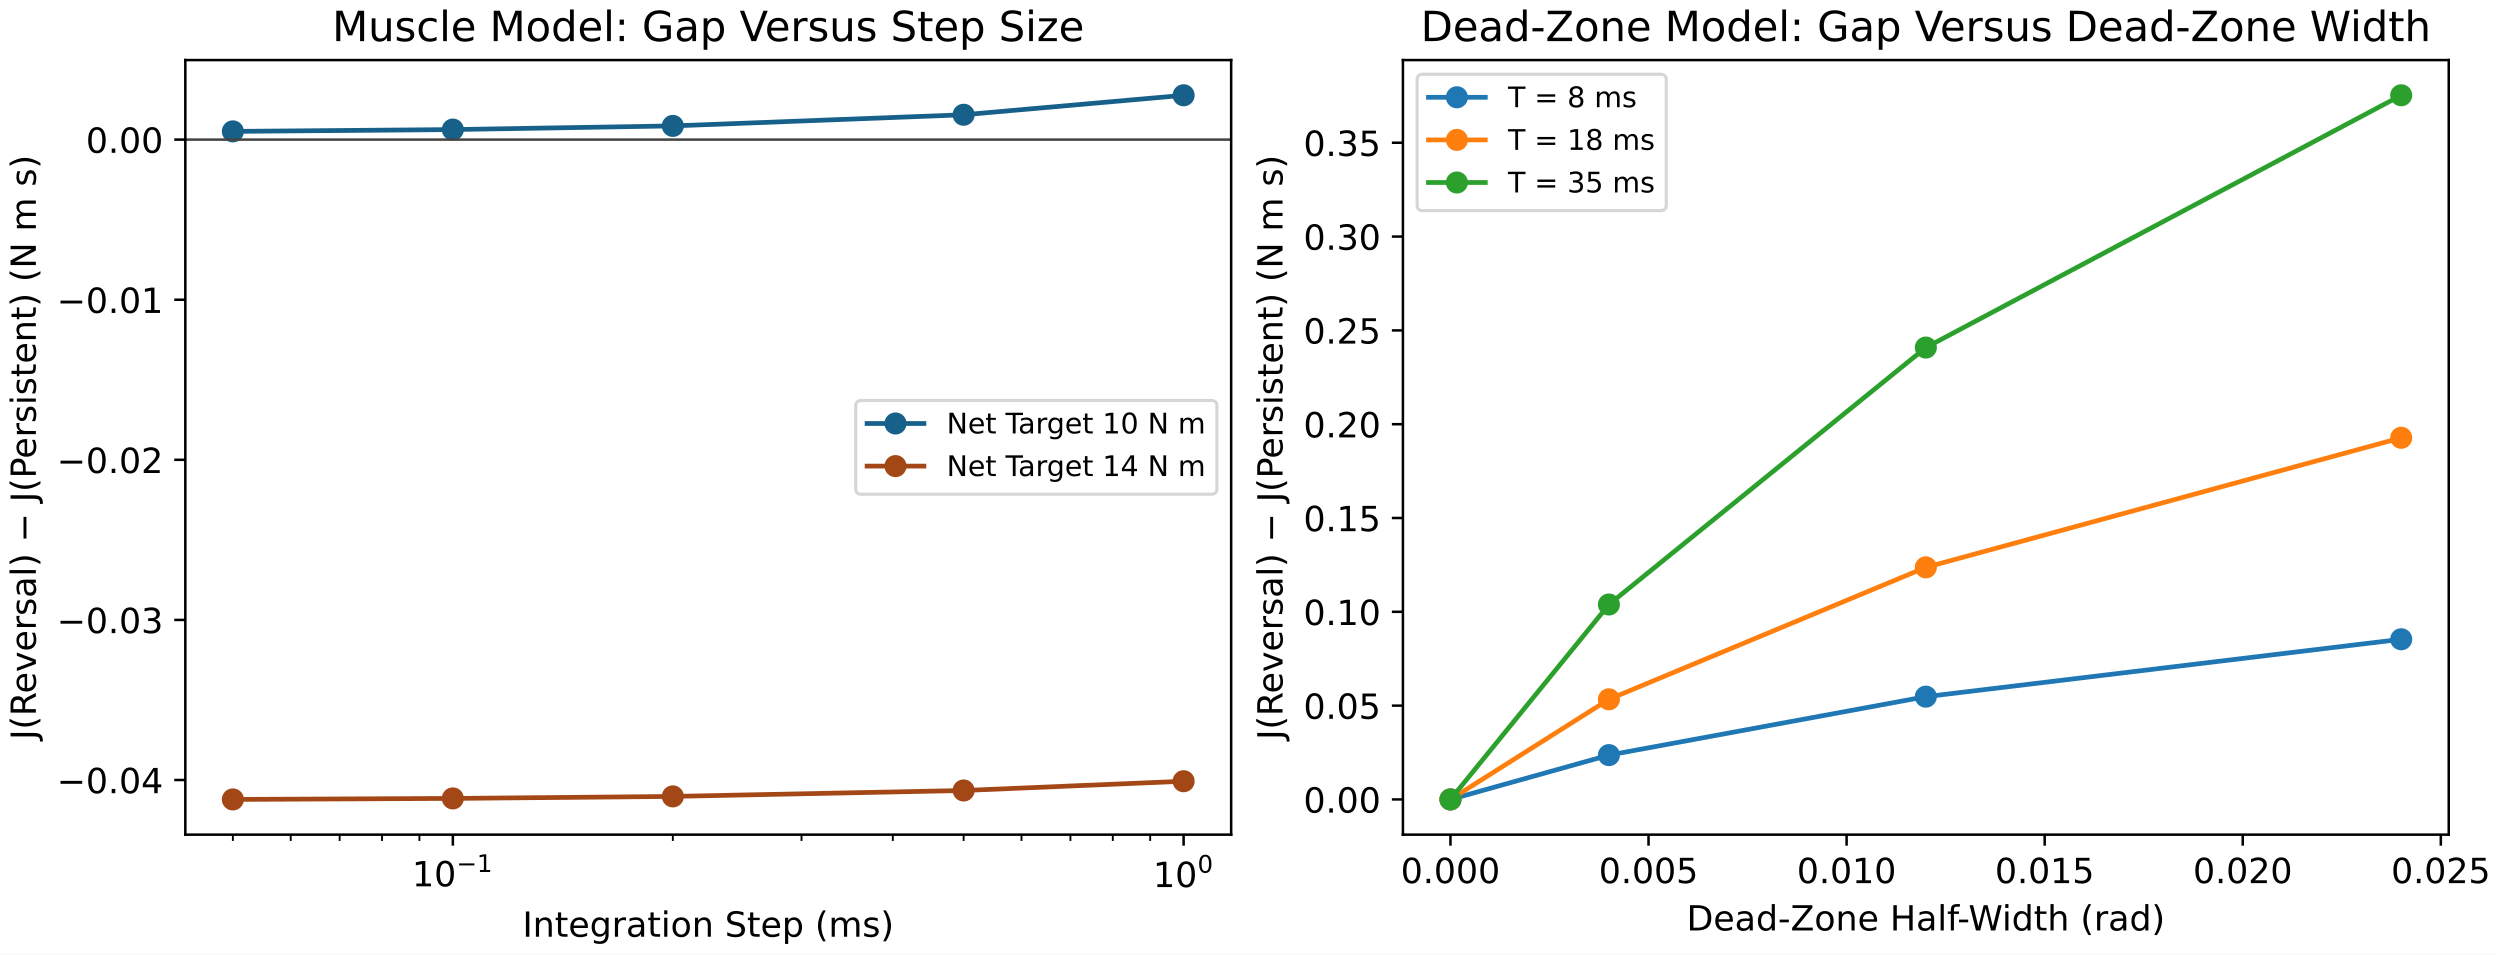
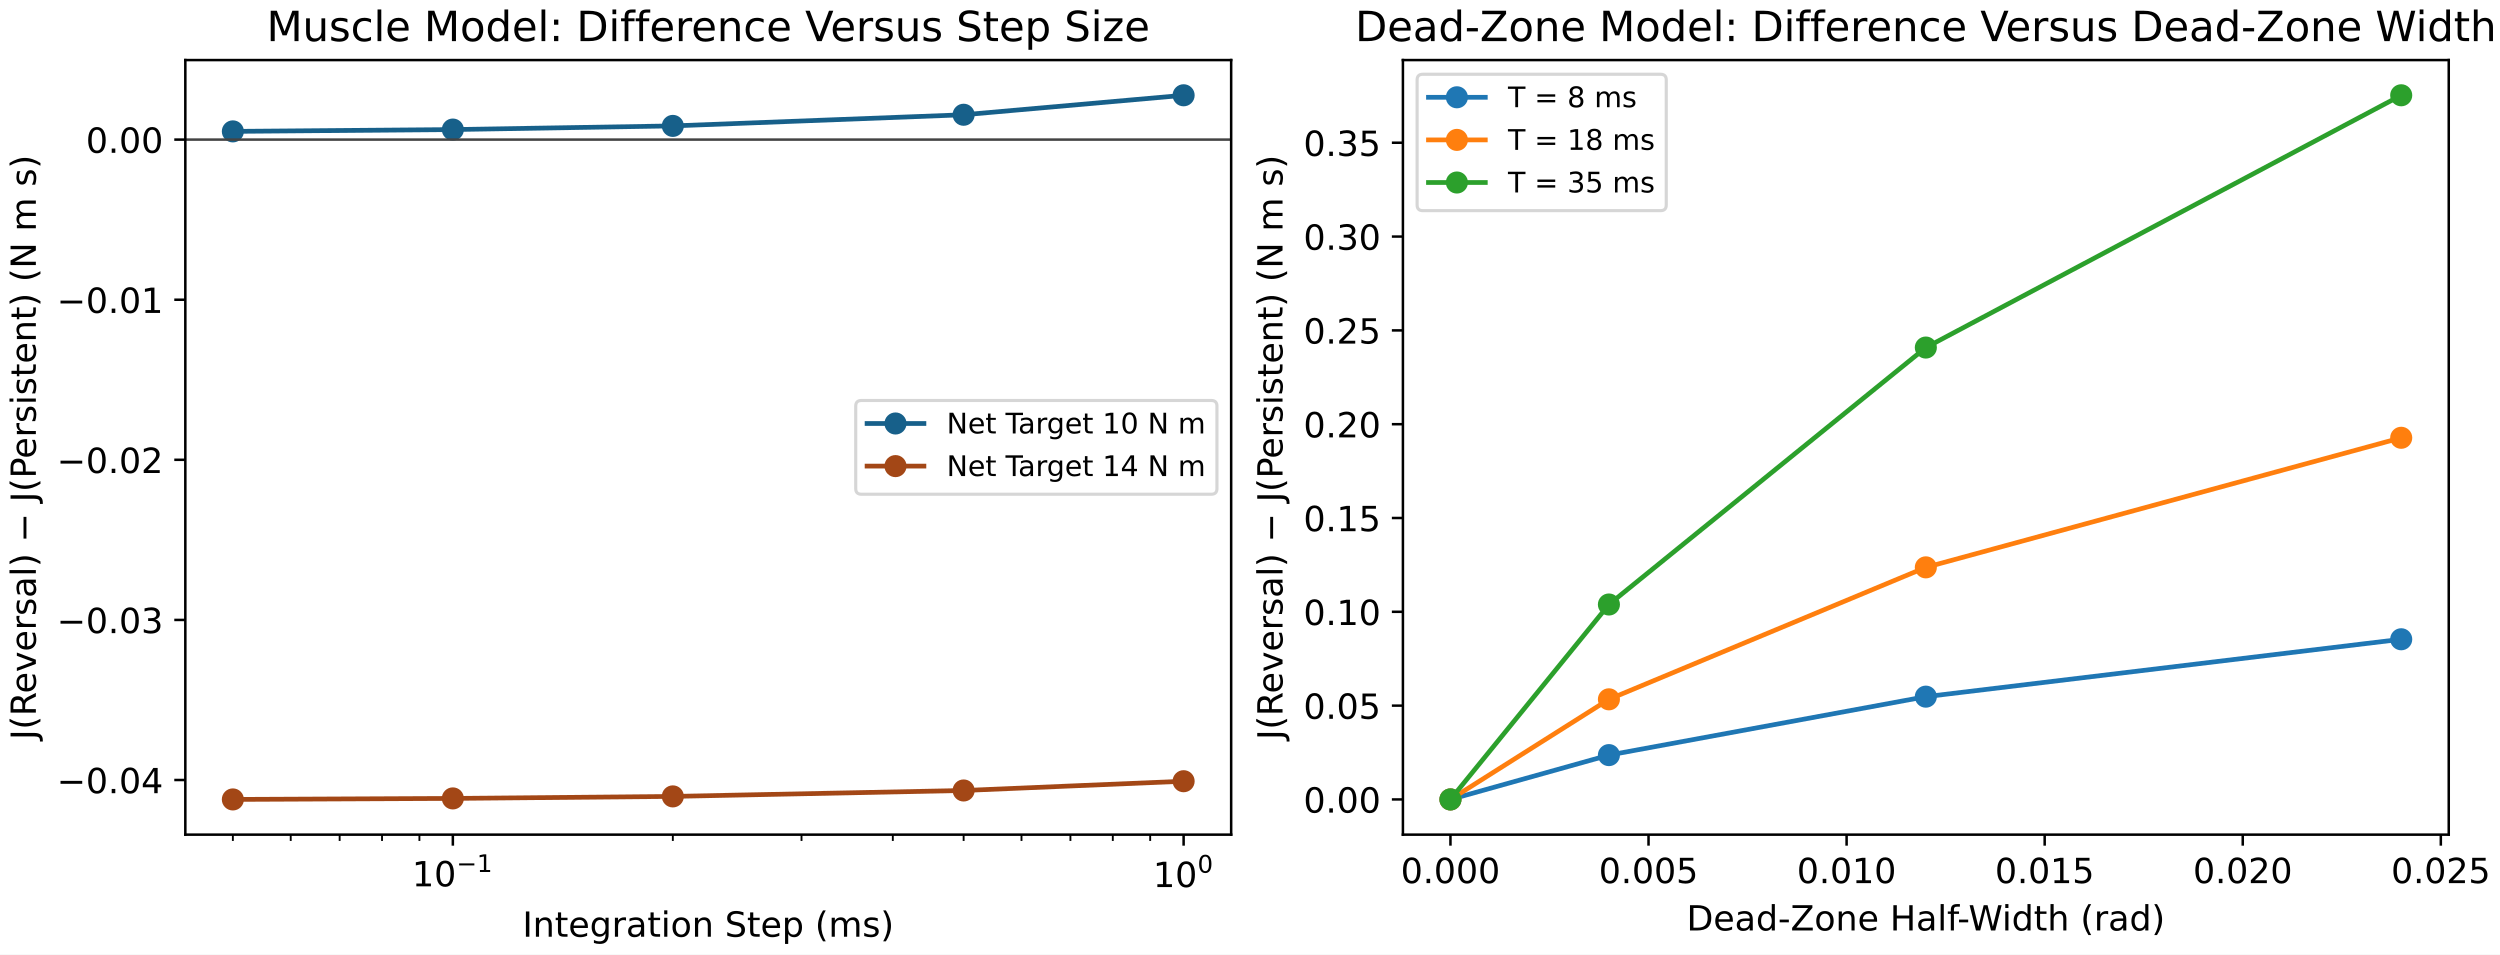
<svg xmlns="http://www.w3.org/2000/svg" xmlns:xlink="http://www.w3.org/1999/xlink" width="792pt" height="302.4pt" viewBox="0 0 792 302.4" version="1.1">
  <defs>
    <style type="text/css">*{stroke-linejoin: round; stroke-linecap: butt}</style>
  </defs>
  <g id="figure_1">
    <g id="patch_1">
      <path d="M 0 302.4  L 792 302.4  L 792 0  L 0 0  z " style="fill: #ffffff" />
    </g>
    <g id="axes_1">
      <g id="patch_2">
        <path d="M 58.711 264.416  L 390.03 264.416  L 390.03 19.03  L 58.711 19.03  z " style="fill: #ffffff" />
      </g>
      <g id="matplotlib.axis_1">
        <g id="xtick_1">
          <g id="line2d_1">
            <defs>
              <path id="m90cffc41aa" d="M 0 0  L 0 3.5  " style="stroke: #000000; stroke-width: 0.8" />
            </defs>
            <g>
              <use xlink:href="#m90cffc41aa" x="143.462" y="264.416" style="stroke: #000000; stroke-width: 0.8" />
            </g>
          </g>
          <g id="text_1">
            <g transform="translate(130.5369 281.6463)">
              <text>
                <tspan x="0" y="-0.846" style="font-size: 11px; font-family: 'DejaVu Sans'">1</tspan>
                <tspan x="6.999" y="-0.846" style="font-size: 11px; font-family: 'DejaVu Sans'">0</tspan>
                <tspan x="14.102" y="-5.389" style="font-size: 7.7px; font-family: 'DejaVu Sans'">−</tspan>
                <tspan x="20.554" y="-5.389" style="font-size: 7.7px; font-family: 'DejaVu Sans'">1</tspan>
              </text>
            </g>
          </g>
        </g>
        <g id="xtick_2">
          <g id="line2d_2">
            <g>
              <use xlink:href="#m90cffc41aa" x="374.97" y="264.416" style="stroke: #000000; stroke-width: 0.8" />
            </g>
          </g>
          <g id="text_2">
            <g transform="translate(365.2904 281.7563)">
              <text>
                <tspan x="0" y="-0.737" style="font-size: 11px; font-family: 'DejaVu Sans'">1</tspan>
                <tspan x="6.999" y="-0.737" style="font-size: 11px; font-family: 'DejaVu Sans'">0</tspan>
                <tspan x="14.102" y="-5.28" style="font-size: 7.7px; font-family: 'DejaVu Sans'">0</tspan>
              </text>
            </g>
          </g>
        </g>
        <g id="xtick_3">
          <g id="line2d_3">
            <defs>
              <path id="mc590ab76e4" d="M 0 0  L 0 2  " style="stroke: #000000; stroke-width: 0.6" />
            </defs>
            <g>
              <use xlink:href="#mc590ab76e4" x="73.771" y="264.416" style="stroke: #000000; stroke-width: 0.6" />
            </g>
          </g>
        </g>
        <g id="xtick_4">
          <g id="line2d_4">
            <g>
              <use xlink:href="#mc590ab76e4" x="92.102" y="264.416" style="stroke: #000000; stroke-width: 0.6" />
            </g>
          </g>
        </g>
        <g id="xtick_5">
          <g id="line2d_5">
            <g>
              <use xlink:href="#mc590ab76e4" x="107.601" y="264.416" style="stroke: #000000; stroke-width: 0.6" />
            </g>
          </g>
        </g>
        <g id="xtick_6">
          <g id="line2d_6">
            <g>
              <use xlink:href="#mc590ab76e4" x="121.026" y="264.416" style="stroke: #000000; stroke-width: 0.6" />
            </g>
          </g>
        </g>
        <g id="xtick_7">
          <g id="line2d_7">
            <g>
              <use xlink:href="#mc590ab76e4" x="132.869" y="264.416" style="stroke: #000000; stroke-width: 0.6" />
            </g>
          </g>
        </g>
        <g id="xtick_8">
          <g id="line2d_8">
            <g>
              <use xlink:href="#mc590ab76e4" x="213.153" y="264.416" style="stroke: #000000; stroke-width: 0.6" />
            </g>
          </g>
        </g>
        <g id="xtick_9">
          <g id="line2d_9">
            <g>
              <use xlink:href="#mc590ab76e4" x="253.92" y="264.416" style="stroke: #000000; stroke-width: 0.6" />
            </g>
          </g>
        </g>
        <g id="xtick_10">
          <g id="line2d_10">
            <g>
              <use xlink:href="#mc590ab76e4" x="282.844" y="264.416" style="stroke: #000000; stroke-width: 0.6" />
            </g>
          </g>
        </g>
        <g id="xtick_11">
          <g id="line2d_11">
            <g>
              <use xlink:href="#mc590ab76e4" x="305.279" y="264.416" style="stroke: #000000; stroke-width: 0.6" />
            </g>
          </g>
        </g>
        <g id="xtick_12">
          <g id="line2d_12">
            <g>
              <use xlink:href="#mc590ab76e4" x="323.611" y="264.416" style="stroke: #000000; stroke-width: 0.6" />
            </g>
          </g>
        </g>
        <g id="xtick_13">
          <g id="line2d_13">
            <g>
              <use xlink:href="#mc590ab76e4" x="339.109" y="264.416" style="stroke: #000000; stroke-width: 0.6" />
            </g>
          </g>
        </g>
        <g id="xtick_14">
          <g id="line2d_14">
            <g>
              <use xlink:href="#mc590ab76e4" x="352.535" y="264.416" style="stroke: #000000; stroke-width: 0.6" />
            </g>
          </g>
        </g>
        <g id="xtick_15">
          <g id="line2d_15">
            <g>
              <use xlink:href="#mc590ab76e4" x="364.377" y="264.416" style="stroke: #000000; stroke-width: 0.6" />
            </g>
          </g>
        </g>
        <g id="text_3">
          <text style="font-size: 11px; font-family: 'DejaVu Sans', 'Bitstream Vera Sans', 'Computer Modern Sans Serif', 'Lucida Grande', 'Verdana', 'Geneva', 'Lucid', 'Arial', 'Helvetica', 'Avant Garde', sans-serif; text-anchor: middle" x="224.371" y="296.757" transform="rotate(-0 224.3706 296.7572)">Integration Step (ms)</text>
        </g>
      </g>
      <g id="matplotlib.axis_2">
        <g id="ytick_1">
          <g id="line2d_16">
            <defs>
              <path id="m258585db95" d="M 0 0  L -3.5 0  " style="stroke: #000000; stroke-width: 0.8" />
            </defs>
            <g>
              <use xlink:href="#m258585db95" x="58.711" y="247.11" style="stroke: #000000; stroke-width: 0.8" />
            </g>
          </g>
          <g id="text_4">
            <text style="font-size: 11px; font-family: 'DejaVu Sans', 'Bitstream Vera Sans', 'Computer Modern Sans Serif', 'Lucida Grande', 'Verdana', 'Geneva', 'Lucid', 'Arial', 'Helvetica', 'Avant Garde', sans-serif; text-anchor: end" x="51.711" y="251.289" transform="rotate(-0 51.71094 251.2886)">−0.04</text>
          </g>
        </g>
        <g id="ytick_2">
          <g id="line2d_17">
            <g>
              <use xlink:href="#m258585db95" x="58.711" y="196.39" style="stroke: #000000; stroke-width: 0.8" />
            </g>
          </g>
          <g id="text_5">
            <text style="font-size: 11px; font-family: 'DejaVu Sans', 'Bitstream Vera Sans', 'Computer Modern Sans Serif', 'Lucida Grande', 'Verdana', 'Geneva', 'Lucid', 'Arial', 'Helvetica', 'Avant Garde', sans-serif; text-anchor: end" x="51.711" y="200.569" transform="rotate(-0 51.71094 200.569)">−0.03</text>
          </g>
        </g>
        <g id="ytick_3">
          <g id="line2d_18">
            <g>
              <use xlink:href="#m258585db95" x="58.711" y="145.671" style="stroke: #000000; stroke-width: 0.8" />
            </g>
          </g>
          <g id="text_6">
            <text style="font-size: 11px; font-family: 'DejaVu Sans', 'Bitstream Vera Sans', 'Computer Modern Sans Serif', 'Lucida Grande', 'Verdana', 'Geneva', 'Lucid', 'Arial', 'Helvetica', 'Avant Garde', sans-serif; text-anchor: end" x="51.711" y="149.849" transform="rotate(-0 51.71094 149.8495)">−0.02</text>
          </g>
        </g>
        <g id="ytick_4">
          <g id="line2d_19">
            <g>
              <use xlink:href="#m258585db95" x="58.711" y="94.951" style="stroke: #000000; stroke-width: 0.8" />
            </g>
          </g>
          <g id="text_7">
            <text style="font-size: 11px; font-family: 'DejaVu Sans', 'Bitstream Vera Sans', 'Computer Modern Sans Serif', 'Lucida Grande', 'Verdana', 'Geneva', 'Lucid', 'Arial', 'Helvetica', 'Avant Garde', sans-serif; text-anchor: end" x="51.711" y="99.13" transform="rotate(-0 51.71094 99.12993)">−0.01</text>
          </g>
        </g>
        <g id="ytick_5">
          <g id="line2d_20">
            <g>
              <use xlink:href="#m258585db95" x="58.711" y="44.232" style="stroke: #000000; stroke-width: 0.8" />
            </g>
          </g>
          <g id="text_8">
            <text style="font-size: 11px; font-family: 'DejaVu Sans', 'Bitstream Vera Sans', 'Computer Modern Sans Serif', 'Lucida Grande', 'Verdana', 'Geneva', 'Lucid', 'Arial', 'Helvetica', 'Avant Garde', sans-serif; text-anchor: end" x="51.711" y="48.41" transform="rotate(-0 51.71094 48.41038)">0.00</text>
          </g>
        </g>
        <g id="text_9">
          <text style="font-size: 11px; font-family: 'DejaVu Sans', 'Bitstream Vera Sans', 'Computer Modern Sans Serif', 'Lucida Grande', 'Verdana', 'Geneva', 'Lucid', 'Arial', 'Helvetica', 'Avant Garde', sans-serif; text-anchor: middle" x="11.359" y="141.723" transform="rotate(-90 11.35852 141.7233)">J(Reversal) − J(Persistent) (N m s)</text>
        </g>
      </g>
      <g id="line2d_21">
        <path d="M 374.97 30.184  L 305.279 36.355  L 213.153 39.887  L 143.462 41.046  L 73.771 41.623  " clip-path="url(#pb4332f2287)" style="fill: none; stroke: #17608a; stroke-width: 1.5; stroke-linecap: square" />
        <defs>
          <path id="m5ad157bc83" d="M 0 3  C 0.796 3 1.559 2.684 2.121 2.121  C 2.684 1.559 3 0.796 3 0  C 3 -0.796 2.684 -1.559 2.121 -2.121  C 1.559 -2.684 0.796 -3 0 -3  C -0.796 -3 -1.559 -2.684 -2.121 -2.121  C -2.684 -1.559 -3 -0.796 -3 0  C -3 0.796 -2.684 1.559 -2.121 2.121  C -1.559 2.684 -0.796 3 0 3  z " style="stroke: #17608a" />
        </defs>
        <g clip-path="url(#pb4332f2287)">
          <use xlink:href="#m5ad157bc83" x="374.97" y="30.184" style="fill: #17608a; stroke: #17608a" />
          <use xlink:href="#m5ad157bc83" x="305.279" y="36.355" style="fill: #17608a; stroke: #17608a" />
          <use xlink:href="#m5ad157bc83" x="213.153" y="39.887" style="fill: #17608a; stroke: #17608a" />
          <use xlink:href="#m5ad157bc83" x="143.462" y="41.046" style="fill: #17608a; stroke: #17608a" />
          <use xlink:href="#m5ad157bc83" x="73.771" y="41.623" style="fill: #17608a; stroke: #17608a" />
        </g>
      </g>
      <g id="line2d_22">
        <path d="M 374.97 247.489  L 305.279 250.424  L 213.153 252.299  L 143.462 252.938  L 73.771 253.262  " clip-path="url(#pb4332f2287)" style="fill: none; stroke: #a34716; stroke-width: 1.5; stroke-linecap: square" />
        <defs>
          <path id="mfde6345ec6" d="M 0 3  C 0.796 3 1.559 2.684 2.121 2.121  C 2.684 1.559 3 0.796 3 0  C 3 -0.796 2.684 -1.559 2.121 -2.121  C 1.559 -2.684 0.796 -3 0 -3  C -0.796 -3 -1.559 -2.684 -2.121 -2.121  C -2.684 -1.559 -3 -0.796 -3 0  C -3 0.796 -2.684 1.559 -2.121 2.121  C -1.559 2.684 -0.796 3 0 3  z " style="stroke: #a34716" />
        </defs>
        <g clip-path="url(#pb4332f2287)">
          <use xlink:href="#mfde6345ec6" x="374.97" y="247.489" style="fill: #a34716; stroke: #a34716" />
          <use xlink:href="#mfde6345ec6" x="305.279" y="250.424" style="fill: #a34716; stroke: #a34716" />
          <use xlink:href="#mfde6345ec6" x="213.153" y="252.299" style="fill: #a34716; stroke: #a34716" />
          <use xlink:href="#mfde6345ec6" x="143.462" y="252.938" style="fill: #a34716; stroke: #a34716" />
          <use xlink:href="#mfde6345ec6" x="73.771" y="253.262" style="fill: #a34716; stroke: #a34716" />
        </g>
      </g>
      <g id="line2d_23">
        <path d="M 58.711 44.232  L 390.03 44.232  " clip-path="url(#pb4332f2287)" style="fill: none; stroke: #444444; stroke-width: 0.8; stroke-linecap: square" />
      </g>
      <g id="patch_3">
        <path d="M 58.711 264.416  L 58.711 19.03  " style="fill: none; stroke: #000000; stroke-width: 0.8; stroke-linejoin: miter; stroke-linecap: square" />
      </g>
      <g id="patch_4">
        <path d="M 390.03 264.416  L 390.03 19.03  " style="fill: none; stroke: #000000; stroke-width: 0.8; stroke-linejoin: miter; stroke-linecap: square" />
      </g>
      <g id="patch_5">
        <path d="M 58.711 264.416  L 390.03 264.416  " style="fill: none; stroke: #000000; stroke-width: 0.8; stroke-linejoin: miter; stroke-linecap: square" />
      </g>
      <g id="patch_6">
        <path d="M 58.711 19.03  L 390.03 19.03  " style="fill: none; stroke: #000000; stroke-width: 0.8; stroke-linejoin: miter; stroke-linecap: square" />
      </g>
      <g id="text_10">
-         <text style="font-size: 13.2px; font-family: 'DejaVu Sans', 'Bitstream Vera Sans', 'Computer Modern Sans Serif', 'Lucida Grande', 'Verdana', 'Geneva', 'Lucid', 'Arial', 'Helvetica', 'Avant Garde', sans-serif; text-anchor: middle" x="224.371" y="13.03" transform="rotate(-0 224.3706 13.03018)">Muscle Model: Gap Versus Step Size</text>
+         <text style="font-size: 13.2px; font-family: 'DejaVu Sans', 'Bitstream Vera Sans', 'Computer Modern Sans Serif', 'Lucida Grande', 'Verdana', 'Geneva', 'Lucid', 'Arial', 'Helvetica', 'Avant Garde', sans-serif; text-anchor: middle" x="224.371" y="13.03" transform="rotate(-0 224.3706 13.03018)">Muscle Model: Difference Versus Step Size</text>
      </g>
      <g id="legend_1">
        <g id="patch_7">
          <path d="M 272.893 156.574  L 383.73 156.574  Q 385.53 156.574 385.53 154.774  L 385.53 128.673  Q 385.53 126.873 383.73 126.873  L 272.893 126.873  Q 271.093 126.873 271.093 128.673  L 271.093 154.774  Q 271.093 156.574 272.893 156.574  z " style="fill: #ffffff; opacity: 0.8; stroke: #cccccc; stroke-linejoin: miter" />
        </g>
        <g id="line2d_24">
          <path d="M 274.693 134.161  L 283.693 134.161  L 292.693 134.161  " style="fill: none; stroke: #17608a; stroke-width: 1.5; stroke-linecap: square" />
          <g>
            <use xlink:href="#m5ad157bc83" x="283.693" y="134.161" style="fill: #17608a; stroke: #17608a" />
          </g>
        </g>
        <g id="text_11">
          <text style="font-size: 9px; font-family: 'DejaVu Sans', 'Bitstream Vera Sans', 'Computer Modern Sans Serif', 'Lucida Grande', 'Verdana', 'Geneva', 'Lucid', 'Arial', 'Helvetica', 'Avant Garde', sans-serif; text-anchor: start" x="299.893" y="137.311" transform="rotate(-0 299.8925 137.3111)">Net Target 10 N m</text>
        </g>
        <g id="line2d_25">
          <path d="M 274.693 147.662  L 283.693 147.662  L 292.693 147.662  " style="fill: none; stroke: #a34716; stroke-width: 1.5; stroke-linecap: square" />
          <g>
            <use xlink:href="#mfde6345ec6" x="283.693" y="147.662" style="fill: #a34716; stroke: #a34716" />
          </g>
        </g>
        <g id="text_12">
          <text style="font-size: 9px; font-family: 'DejaVu Sans', 'Bitstream Vera Sans', 'Computer Modern Sans Serif', 'Lucida Grande', 'Verdana', 'Geneva', 'Lucid', 'Arial', 'Helvetica', 'Avant Garde', sans-serif; text-anchor: start" x="299.893" y="150.812" transform="rotate(-0 299.8925 150.8118)">Net Target 14 N m</text>
        </g>
      </g>
    </g>
    <g id="axes_2">
      <g id="patch_8">
        <path d="M 444.443 264.416  L 775.763 264.416  L 775.763 19.03  L 444.443 19.03  z " style="fill: #ffffff" />
      </g>
      <g id="matplotlib.axis_3">
        <g id="xtick_16">
          <g id="line2d_26">
            <g>
              <use xlink:href="#m90cffc41aa" x="459.503" y="264.416" style="stroke: #000000; stroke-width: 0.8" />
            </g>
          </g>
          <g id="text_13">
            <text style="font-size: 11px; font-family: 'DejaVu Sans', 'Bitstream Vera Sans', 'Computer Modern Sans Serif', 'Lucida Grande', 'Verdana', 'Geneva', 'Lucid', 'Arial', 'Helvetica', 'Avant Garde', sans-serif; text-anchor: middle" x="459.503" y="279.774" transform="rotate(-0 459.5034 279.7737)">0.000</text>
          </g>
        </g>
        <g id="xtick_17">
          <g id="line2d_27">
            <g>
              <use xlink:href="#m90cffc41aa" x="522.253" y="264.416" style="stroke: #000000; stroke-width: 0.8" />
            </g>
          </g>
          <g id="text_14">
            <text style="font-size: 11px; font-family: 'DejaVu Sans', 'Bitstream Vera Sans', 'Computer Modern Sans Serif', 'Lucida Grande', 'Verdana', 'Geneva', 'Lucid', 'Arial', 'Helvetica', 'Avant Garde', sans-serif; text-anchor: middle" x="522.253" y="279.774" transform="rotate(-0 522.2532 279.7737)">0.005</text>
          </g>
        </g>
        <g id="xtick_18">
          <g id="line2d_28">
            <g>
              <use xlink:href="#m90cffc41aa" x="585.003" y="264.416" style="stroke: #000000; stroke-width: 0.8" />
            </g>
          </g>
          <g id="text_15">
            <text style="font-size: 11px; font-family: 'DejaVu Sans', 'Bitstream Vera Sans', 'Computer Modern Sans Serif', 'Lucida Grande', 'Verdana', 'Geneva', 'Lucid', 'Arial', 'Helvetica', 'Avant Garde', sans-serif; text-anchor: middle" x="585.003" y="279.774" transform="rotate(-0 585.0031 279.7737)">0.010</text>
          </g>
        </g>
        <g id="xtick_19">
          <g id="line2d_29">
            <g>
              <use xlink:href="#m90cffc41aa" x="647.753" y="264.416" style="stroke: #000000; stroke-width: 0.8" />
            </g>
          </g>
          <g id="text_16">
            <text style="font-size: 11px; font-family: 'DejaVu Sans', 'Bitstream Vera Sans', 'Computer Modern Sans Serif', 'Lucida Grande', 'Verdana', 'Geneva', 'Lucid', 'Arial', 'Helvetica', 'Avant Garde', sans-serif; text-anchor: middle" x="647.753" y="279.774" transform="rotate(-0 647.753 279.7737)">0.015</text>
          </g>
        </g>
        <g id="xtick_20">
          <g id="line2d_30">
            <g>
              <use xlink:href="#m90cffc41aa" x="710.503" y="264.416" style="stroke: #000000; stroke-width: 0.8" />
            </g>
          </g>
          <g id="text_17">
            <text style="font-size: 11px; font-family: 'DejaVu Sans', 'Bitstream Vera Sans', 'Computer Modern Sans Serif', 'Lucida Grande', 'Verdana', 'Geneva', 'Lucid', 'Arial', 'Helvetica', 'Avant Garde', sans-serif; text-anchor: middle" x="710.503" y="279.774" transform="rotate(-0 710.5029 279.7737)">0.020</text>
          </g>
        </g>
        <g id="xtick_21">
          <g id="line2d_31">
            <g>
              <use xlink:href="#m90cffc41aa" x="773.253" y="264.416" style="stroke: #000000; stroke-width: 0.8" />
            </g>
          </g>
          <g id="text_18">
            <text style="font-size: 11px; font-family: 'DejaVu Sans', 'Bitstream Vera Sans', 'Computer Modern Sans Serif', 'Lucida Grande', 'Verdana', 'Geneva', 'Lucid', 'Arial', 'Helvetica', 'Avant Garde', sans-serif; text-anchor: middle" x="773.253" y="279.774" transform="rotate(-0 773.2528 279.7737)">0.025</text>
          </g>
        </g>
        <g id="text_19">
          <text style="font-size: 11px; font-family: 'DejaVu Sans', 'Bitstream Vera Sans', 'Computer Modern Sans Serif', 'Lucida Grande', 'Verdana', 'Geneva', 'Lucid', 'Arial', 'Helvetica', 'Avant Garde', sans-serif; text-anchor: middle" x="610.103" y="294.775" transform="rotate(-0 610.1031 294.7746)">Dead-Zone Half-Width (rad)</text>
        </g>
      </g>
      <g id="matplotlib.axis_4">
        <g id="ytick_6">
          <g id="line2d_32">
            <g>
              <use xlink:href="#m258585db95" x="444.443" y="253.262" style="stroke: #000000; stroke-width: 0.8" />
            </g>
          </g>
          <g id="text_20">
            <text style="font-size: 11px; font-family: 'DejaVu Sans', 'Bitstream Vera Sans', 'Computer Modern Sans Serif', 'Lucida Grande', 'Verdana', 'Geneva', 'Lucid', 'Arial', 'Helvetica', 'Avant Garde', sans-serif; text-anchor: end" x="437.443" y="257.441" transform="rotate(-0 437.4434 257.4411)">0.00</text>
          </g>
        </g>
        <g id="ytick_7">
          <g id="line2d_33">
            <g>
              <use xlink:href="#m258585db95" x="444.443" y="223.543" style="stroke: #000000; stroke-width: 0.8" />
            </g>
          </g>
          <g id="text_21">
            <text style="font-size: 11px; font-family: 'DejaVu Sans', 'Bitstream Vera Sans', 'Computer Modern Sans Serif', 'Lucida Grande', 'Verdana', 'Geneva', 'Lucid', 'Arial', 'Helvetica', 'Avant Garde', sans-serif; text-anchor: end" x="437.443" y="227.721" transform="rotate(-0 437.4434 227.7214)">0.05</text>
          </g>
        </g>
        <g id="ytick_8">
          <g id="line2d_34">
            <g>
              <use xlink:href="#m258585db95" x="444.443" y="193.823" style="stroke: #000000; stroke-width: 0.8" />
            </g>
          </g>
          <g id="text_22">
            <text style="font-size: 11px; font-family: 'DejaVu Sans', 'Bitstream Vera Sans', 'Computer Modern Sans Serif', 'Lucida Grande', 'Verdana', 'Geneva', 'Lucid', 'Arial', 'Helvetica', 'Avant Garde', sans-serif; text-anchor: end" x="437.443" y="198.002" transform="rotate(-0 437.4434 198.0018)">0.10</text>
          </g>
        </g>
        <g id="ytick_9">
          <g id="line2d_35">
            <g>
              <use xlink:href="#m258585db95" x="444.443" y="164.103" style="stroke: #000000; stroke-width: 0.8" />
            </g>
          </g>
          <g id="text_23">
            <text style="font-size: 11px; font-family: 'DejaVu Sans', 'Bitstream Vera Sans', 'Computer Modern Sans Serif', 'Lucida Grande', 'Verdana', 'Geneva', 'Lucid', 'Arial', 'Helvetica', 'Avant Garde', sans-serif; text-anchor: end" x="437.443" y="168.282" transform="rotate(-0 437.4434 168.2821)">0.15</text>
          </g>
        </g>
        <g id="ytick_10">
          <g id="line2d_36">
            <g>
              <use xlink:href="#m258585db95" x="444.443" y="134.384" style="stroke: #000000; stroke-width: 0.8" />
            </g>
          </g>
          <g id="text_24">
            <text style="font-size: 11px; font-family: 'DejaVu Sans', 'Bitstream Vera Sans', 'Computer Modern Sans Serif', 'Lucida Grande', 'Verdana', 'Geneva', 'Lucid', 'Arial', 'Helvetica', 'Avant Garde', sans-serif; text-anchor: end" x="437.443" y="138.562" transform="rotate(-0 437.4434 138.5624)">0.20</text>
          </g>
        </g>
        <g id="ytick_11">
          <g id="line2d_37">
            <g>
              <use xlink:href="#m258585db95" x="444.443" y="104.664" style="stroke: #000000; stroke-width: 0.8" />
            </g>
          </g>
          <g id="text_25">
            <text style="font-size: 11px; font-family: 'DejaVu Sans', 'Bitstream Vera Sans', 'Computer Modern Sans Serif', 'Lucida Grande', 'Verdana', 'Geneva', 'Lucid', 'Arial', 'Helvetica', 'Avant Garde', sans-serif; text-anchor: end" x="437.443" y="108.843" transform="rotate(-0 437.4434 108.8427)">0.25</text>
          </g>
        </g>
        <g id="ytick_12">
          <g id="line2d_38">
            <g>
              <use xlink:href="#m258585db95" x="444.443" y="74.944" style="stroke: #000000; stroke-width: 0.8" />
            </g>
          </g>
          <g id="text_26">
            <text style="font-size: 11px; font-family: 'DejaVu Sans', 'Bitstream Vera Sans', 'Computer Modern Sans Serif', 'Lucida Grande', 'Verdana', 'Geneva', 'Lucid', 'Arial', 'Helvetica', 'Avant Garde', sans-serif; text-anchor: end" x="437.443" y="79.123" transform="rotate(-0 437.4434 79.12305)">0.30</text>
          </g>
        </g>
        <g id="ytick_13">
          <g id="line2d_39">
            <g>
              <use xlink:href="#m258585db95" x="444.443" y="45.225" style="stroke: #000000; stroke-width: 0.8" />
            </g>
          </g>
          <g id="text_27">
            <text style="font-size: 11px; font-family: 'DejaVu Sans', 'Bitstream Vera Sans', 'Computer Modern Sans Serif', 'Lucida Grande', 'Verdana', 'Geneva', 'Lucid', 'Arial', 'Helvetica', 'Avant Garde', sans-serif; text-anchor: end" x="437.443" y="49.403" transform="rotate(-0 437.4434 49.40337)">0.35</text>
          </g>
        </g>
        <g id="text_28">
          <text style="font-size: 11px; font-family: 'DejaVu Sans', 'Bitstream Vera Sans', 'Computer Modern Sans Serif', 'Lucida Grande', 'Verdana', 'Geneva', 'Lucid', 'Arial', 'Helvetica', 'Avant Garde', sans-serif; text-anchor: middle" x="406.309" y="141.723" transform="rotate(-90 406.3086 141.7233)">J(Reversal) − J(Persistent) (N m s)</text>
        </g>
      </g>
      <g id="line2d_40">
        <path d="M 459.503 253.262  L 509.703 239.216  L 610.103 220.699  L 760.703 202.519  " clip-path="url(#p88650239c3)" style="fill: none; stroke: #1f77b4; stroke-width: 1.5; stroke-linecap: square" />
        <defs>
          <path id="m92b1df6838" d="M 0 3  C 0.796 3 1.559 2.684 2.121 2.121  C 2.684 1.559 3 0.796 3 0  C 3 -0.796 2.684 -1.559 2.121 -2.121  C 1.559 -2.684 0.796 -3 0 -3  C -0.796 -3 -1.559 -2.684 -2.121 -2.121  C -2.684 -1.559 -3 -0.796 -3 0  C -3 0.796 -2.684 1.559 -2.121 2.121  C -1.559 2.684 -0.796 3 0 3  z " style="stroke: #1f77b4" />
        </defs>
        <g clip-path="url(#p88650239c3)">
          <use xlink:href="#m92b1df6838" x="459.503" y="253.262" style="fill: #1f77b4; stroke: #1f77b4" />
          <use xlink:href="#m92b1df6838" x="509.703" y="239.216" style="fill: #1f77b4; stroke: #1f77b4" />
          <use xlink:href="#m92b1df6838" x="610.103" y="220.699" style="fill: #1f77b4; stroke: #1f77b4" />
          <use xlink:href="#m92b1df6838" x="760.703" y="202.519" style="fill: #1f77b4; stroke: #1f77b4" />
        </g>
      </g>
      <g id="line2d_41">
        <path d="M 459.503 253.262  L 509.703 221.545  L 610.103 179.738  L 760.703 138.691  " clip-path="url(#p88650239c3)" style="fill: none; stroke: #ff7f0e; stroke-width: 1.5; stroke-linecap: square" />
        <defs>
          <path id="m6a48dc7665" d="M 0 3  C 0.796 3 1.559 2.684 2.121 2.121  C 2.684 1.559 3 0.796 3 0  C 3 -0.796 2.684 -1.559 2.121 -2.121  C 1.559 -2.684 0.796 -3 0 -3  C -0.796 -3 -1.559 -2.684 -2.121 -2.121  C -2.684 -1.559 -3 -0.796 -3 0  C -3 0.796 -2.684 1.559 -2.121 2.121  C -1.559 2.684 -0.796 3 0 3  z " style="stroke: #ff7f0e" />
        </defs>
        <g clip-path="url(#p88650239c3)">
          <use xlink:href="#m6a48dc7665" x="459.503" y="253.262" style="fill: #ff7f0e; stroke: #ff7f0e" />
          <use xlink:href="#m6a48dc7665" x="509.703" y="221.545" style="fill: #ff7f0e; stroke: #ff7f0e" />
          <use xlink:href="#m6a48dc7665" x="610.103" y="179.738" style="fill: #ff7f0e; stroke: #ff7f0e" />
          <use xlink:href="#m6a48dc7665" x="760.703" y="138.691" style="fill: #ff7f0e; stroke: #ff7f0e" />
        </g>
      </g>
      <g id="line2d_42">
        <path d="M 459.503 253.262  L 509.703 191.505  L 610.103 110.104  L 760.703 30.184  " clip-path="url(#p88650239c3)" style="fill: none; stroke: #2ca02c; stroke-width: 1.5; stroke-linecap: square" />
        <defs>
          <path id="m51d227c50a" d="M 0 3  C 0.796 3 1.559 2.684 2.121 2.121  C 2.684 1.559 3 0.796 3 0  C 3 -0.796 2.684 -1.559 2.121 -2.121  C 1.559 -2.684 0.796 -3 0 -3  C -0.796 -3 -1.559 -2.684 -2.121 -2.121  C -2.684 -1.559 -3 -0.796 -3 0  C -3 0.796 -2.684 1.559 -2.121 2.121  C -1.559 2.684 -0.796 3 0 3  z " style="stroke: #2ca02c" />
        </defs>
        <g clip-path="url(#p88650239c3)">
          <use xlink:href="#m51d227c50a" x="459.503" y="253.262" style="fill: #2ca02c; stroke: #2ca02c" />
          <use xlink:href="#m51d227c50a" x="509.703" y="191.505" style="fill: #2ca02c; stroke: #2ca02c" />
          <use xlink:href="#m51d227c50a" x="610.103" y="110.104" style="fill: #2ca02c; stroke: #2ca02c" />
          <use xlink:href="#m51d227c50a" x="760.703" y="30.184" style="fill: #2ca02c; stroke: #2ca02c" />
        </g>
      </g>
      <g id="patch_9">
        <path d="M 444.443 264.416  L 444.443 19.03  " style="fill: none; stroke: #000000; stroke-width: 0.8; stroke-linejoin: miter; stroke-linecap: square" />
      </g>
      <g id="patch_10">
        <path d="M 775.763 264.416  L 775.763 19.03  " style="fill: none; stroke: #000000; stroke-width: 0.8; stroke-linejoin: miter; stroke-linecap: square" />
      </g>
      <g id="patch_11">
        <path d="M 444.443 264.416  L 775.763 264.416  " style="fill: none; stroke: #000000; stroke-width: 0.8; stroke-linejoin: miter; stroke-linecap: square" />
      </g>
      <g id="patch_12">
        <path d="M 444.443 19.03  L 775.763 19.03  " style="fill: none; stroke: #000000; stroke-width: 0.8; stroke-linejoin: miter; stroke-linecap: square" />
      </g>
      <g id="text_29">
-         <text style="font-size: 13.2px; font-family: 'DejaVu Sans', 'Bitstream Vera Sans', 'Computer Modern Sans Serif', 'Lucida Grande', 'Verdana', 'Geneva', 'Lucid', 'Arial', 'Helvetica', 'Avant Garde', sans-serif; text-anchor: middle" x="610.103" y="13.03" transform="rotate(-0 610.1031 13.03018)">Dead-Zone Model: Gap Versus Dead-Zone Width</text>
+         <text style="font-size: 13.2px; font-family: 'DejaVu Sans', 'Bitstream Vera Sans', 'Computer Modern Sans Serif', 'Lucida Grande', 'Verdana', 'Geneva', 'Lucid', 'Arial', 'Helvetica', 'Avant Garde', sans-serif; text-anchor: middle" x="610.103" y="13.03" transform="rotate(-0 610.1031 13.03018)">Dead-Zone Model: Difference Versus Dead-Zone Width</text>
      </g>
      <g id="legend_2">
        <g id="patch_13">
          <path d="M 450.743 66.732  L 526.071 66.732  Q 527.871 66.732 527.871 64.932  L 527.871 25.33  Q 527.871 23.53 526.071 23.53  L 450.743 23.53  Q 448.943 23.53 448.943 25.33  L 448.943 64.932  Q 448.943 66.732 450.743 66.732  z " style="fill: #ffffff; opacity: 0.8; stroke: #cccccc; stroke-linejoin: miter" />
        </g>
        <g id="line2d_43">
          <path d="M 452.543 30.819  L 461.543 30.819  L 470.543 30.819  " style="fill: none; stroke: #1f77b4; stroke-width: 1.5; stroke-linecap: square" />
          <g>
            <use xlink:href="#m92b1df6838" x="461.543" y="30.819" style="fill: #1f77b4; stroke: #1f77b4" />
          </g>
        </g>
        <g id="text_30">
          <text style="font-size: 9px; font-family: 'DejaVu Sans', 'Bitstream Vera Sans', 'Computer Modern Sans Serif', 'Lucida Grande', 'Verdana', 'Geneva', 'Lucid', 'Arial', 'Helvetica', 'Avant Garde', sans-serif; text-anchor: start" x="477.743" y="33.969" transform="rotate(-0 477.7434 33.96877)">T = 8 ms</text>
        </g>
        <g id="line2d_44">
          <path d="M 452.543 44.319  L 461.543 44.319  L 470.543 44.319  " style="fill: none; stroke: #ff7f0e; stroke-width: 1.5; stroke-linecap: square" />
          <g>
            <use xlink:href="#m6a48dc7665" x="461.543" y="44.319" style="fill: #ff7f0e; stroke: #ff7f0e" />
          </g>
        </g>
        <g id="text_31">
          <text style="font-size: 9px; font-family: 'DejaVu Sans', 'Bitstream Vera Sans', 'Computer Modern Sans Serif', 'Lucida Grande', 'Verdana', 'Geneva', 'Lucid', 'Arial', 'Helvetica', 'Avant Garde', sans-serif; text-anchor: start" x="477.743" y="47.469" transform="rotate(-0 477.7434 47.46947)">T = 18 ms</text>
        </g>
        <g id="line2d_45">
          <path d="M 452.543 57.82  L 461.543 57.82  L 470.543 57.82  " style="fill: none; stroke: #2ca02c; stroke-width: 1.5; stroke-linecap: square" />
          <g>
            <use xlink:href="#m51d227c50a" x="461.543" y="57.82" style="fill: #2ca02c; stroke: #2ca02c" />
          </g>
        </g>
        <g id="text_32">
          <text style="font-size: 9px; font-family: 'DejaVu Sans', 'Bitstream Vera Sans', 'Computer Modern Sans Serif', 'Lucida Grande', 'Verdana', 'Geneva', 'Lucid', 'Arial', 'Helvetica', 'Avant Garde', sans-serif; text-anchor: start" x="477.743" y="60.97" transform="rotate(-0 477.7434 60.97018)">T = 35 ms</text>
        </g>
      </g>
    </g>
  </g>
  <defs>
    <clipPath id="pb4332f2287">
      <rect x="58.711" y="19.03" width="331.319" height="245.386" />
    </clipPath>
    <clipPath id="p88650239c3">
      <rect x="444.443" y="19.03" width="331.319" height="245.386" />
    </clipPath>
  </defs>
</svg>
